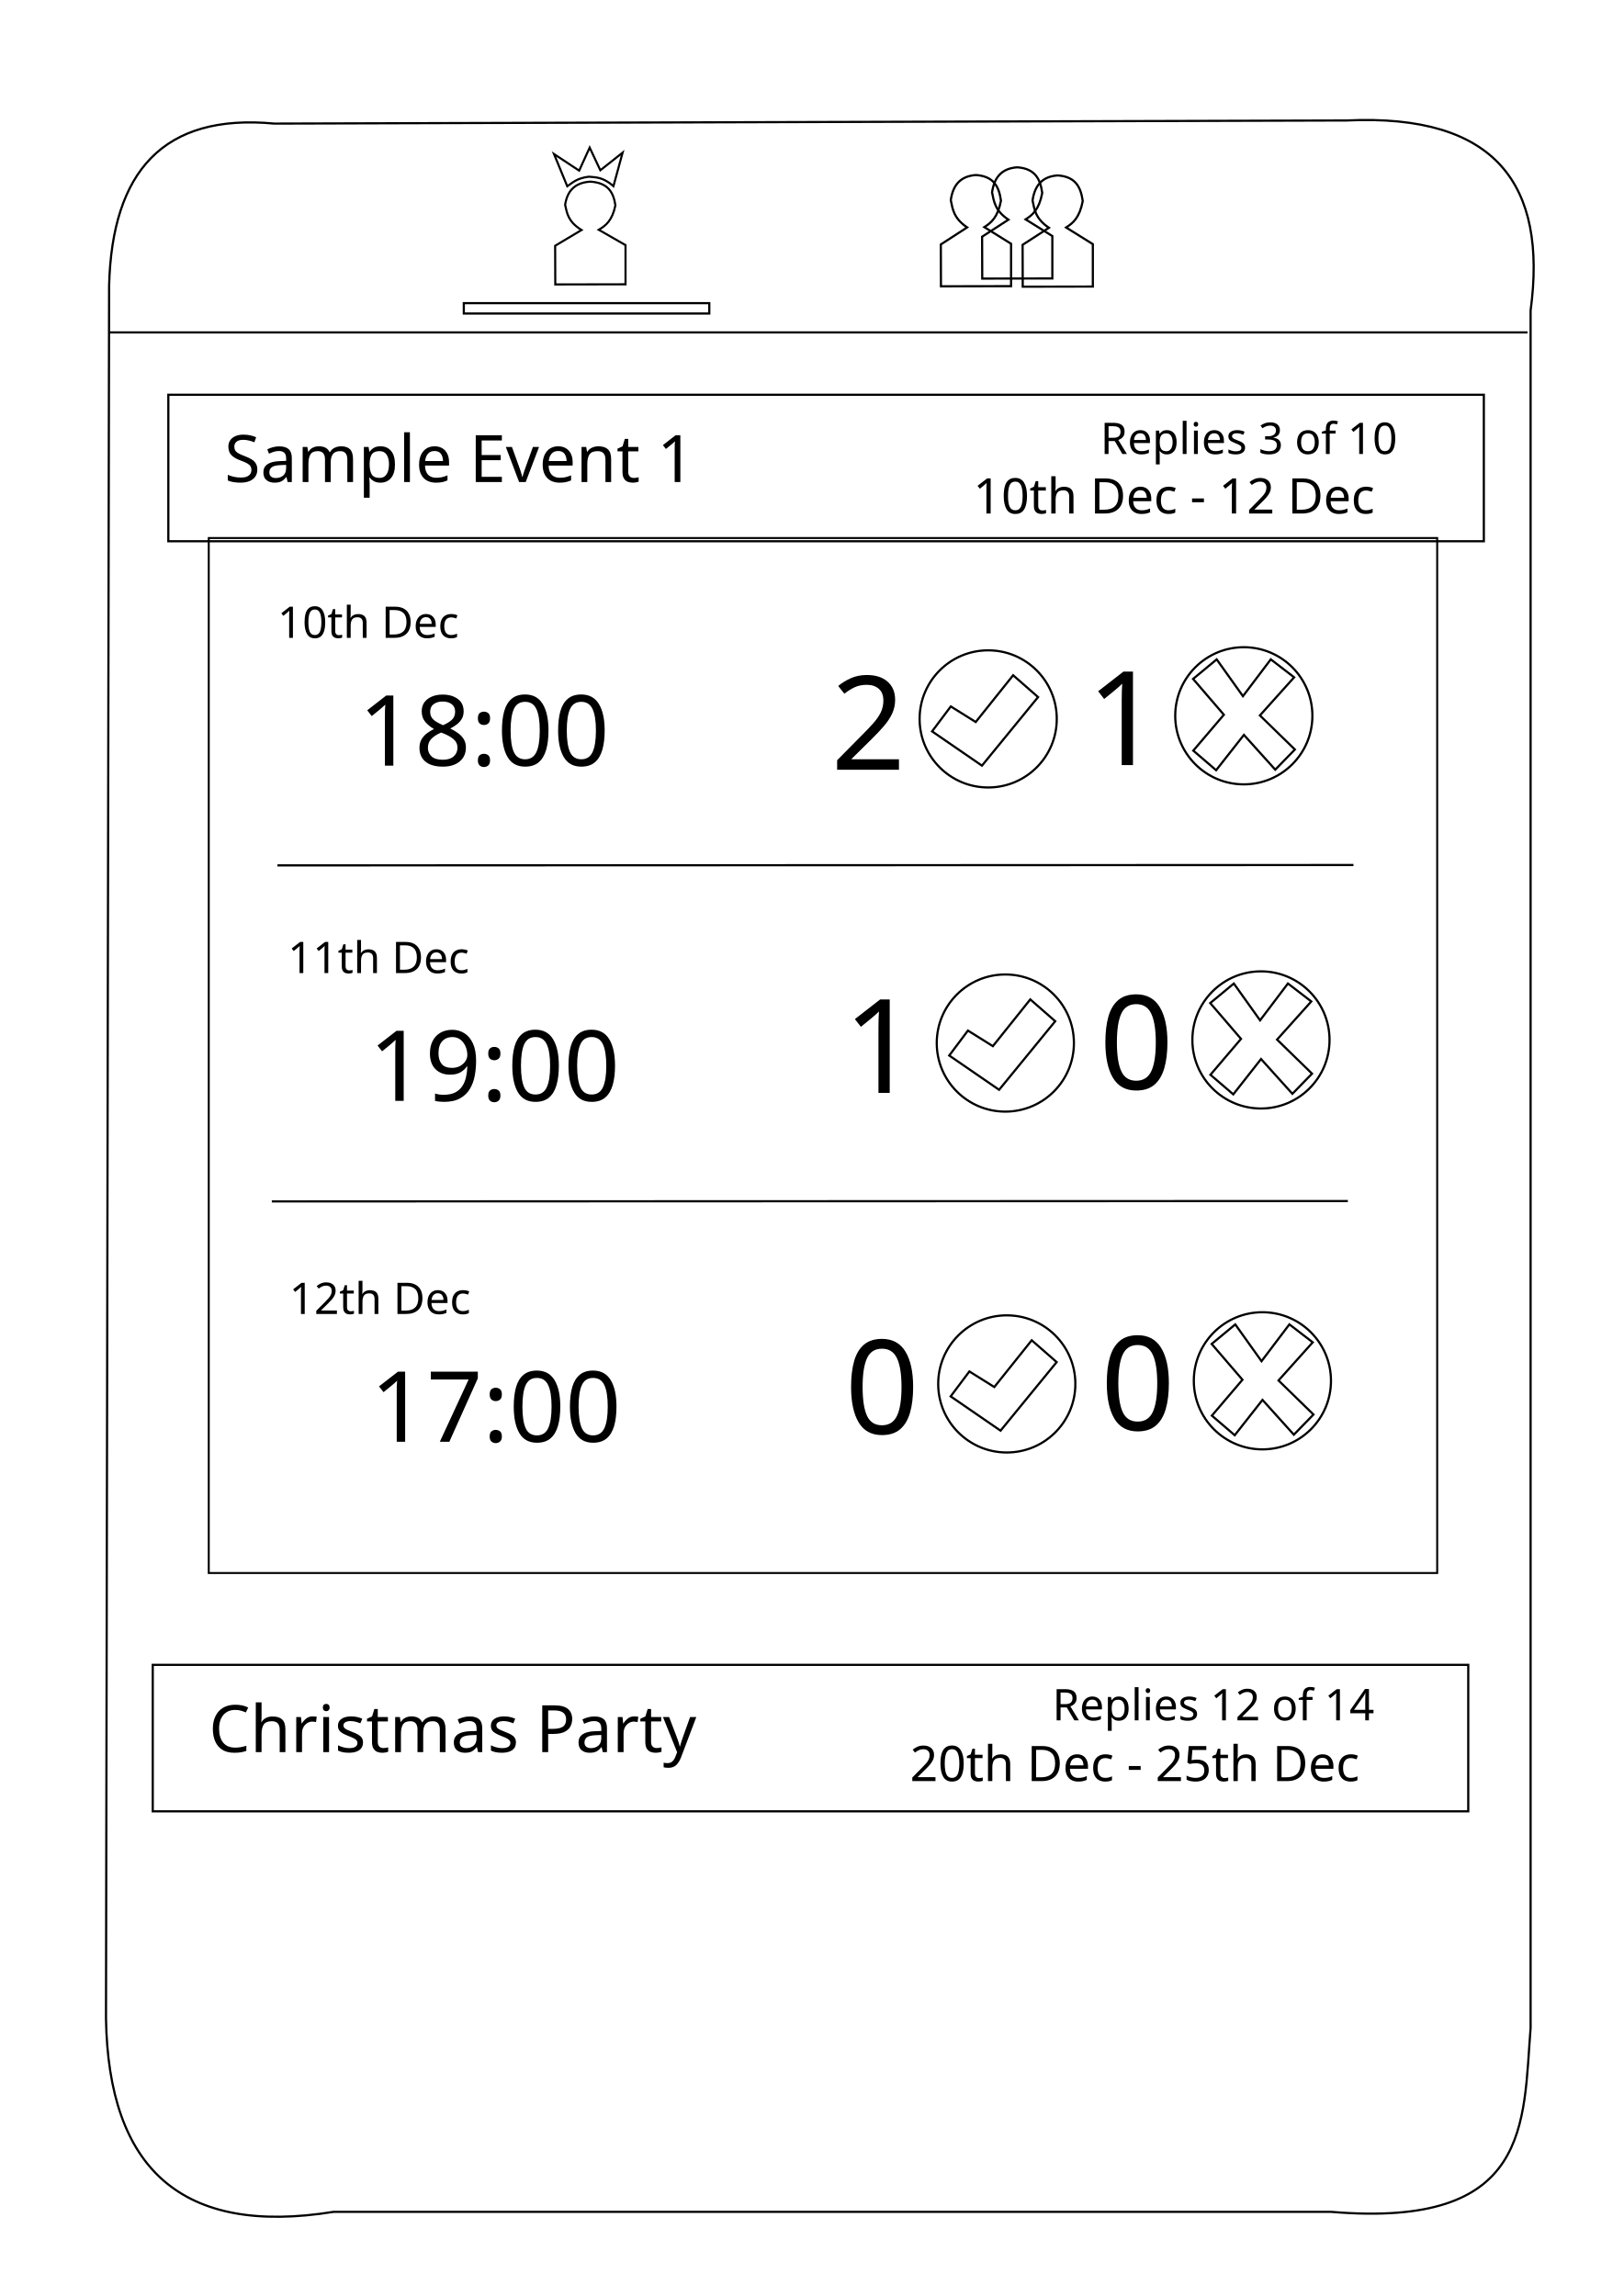
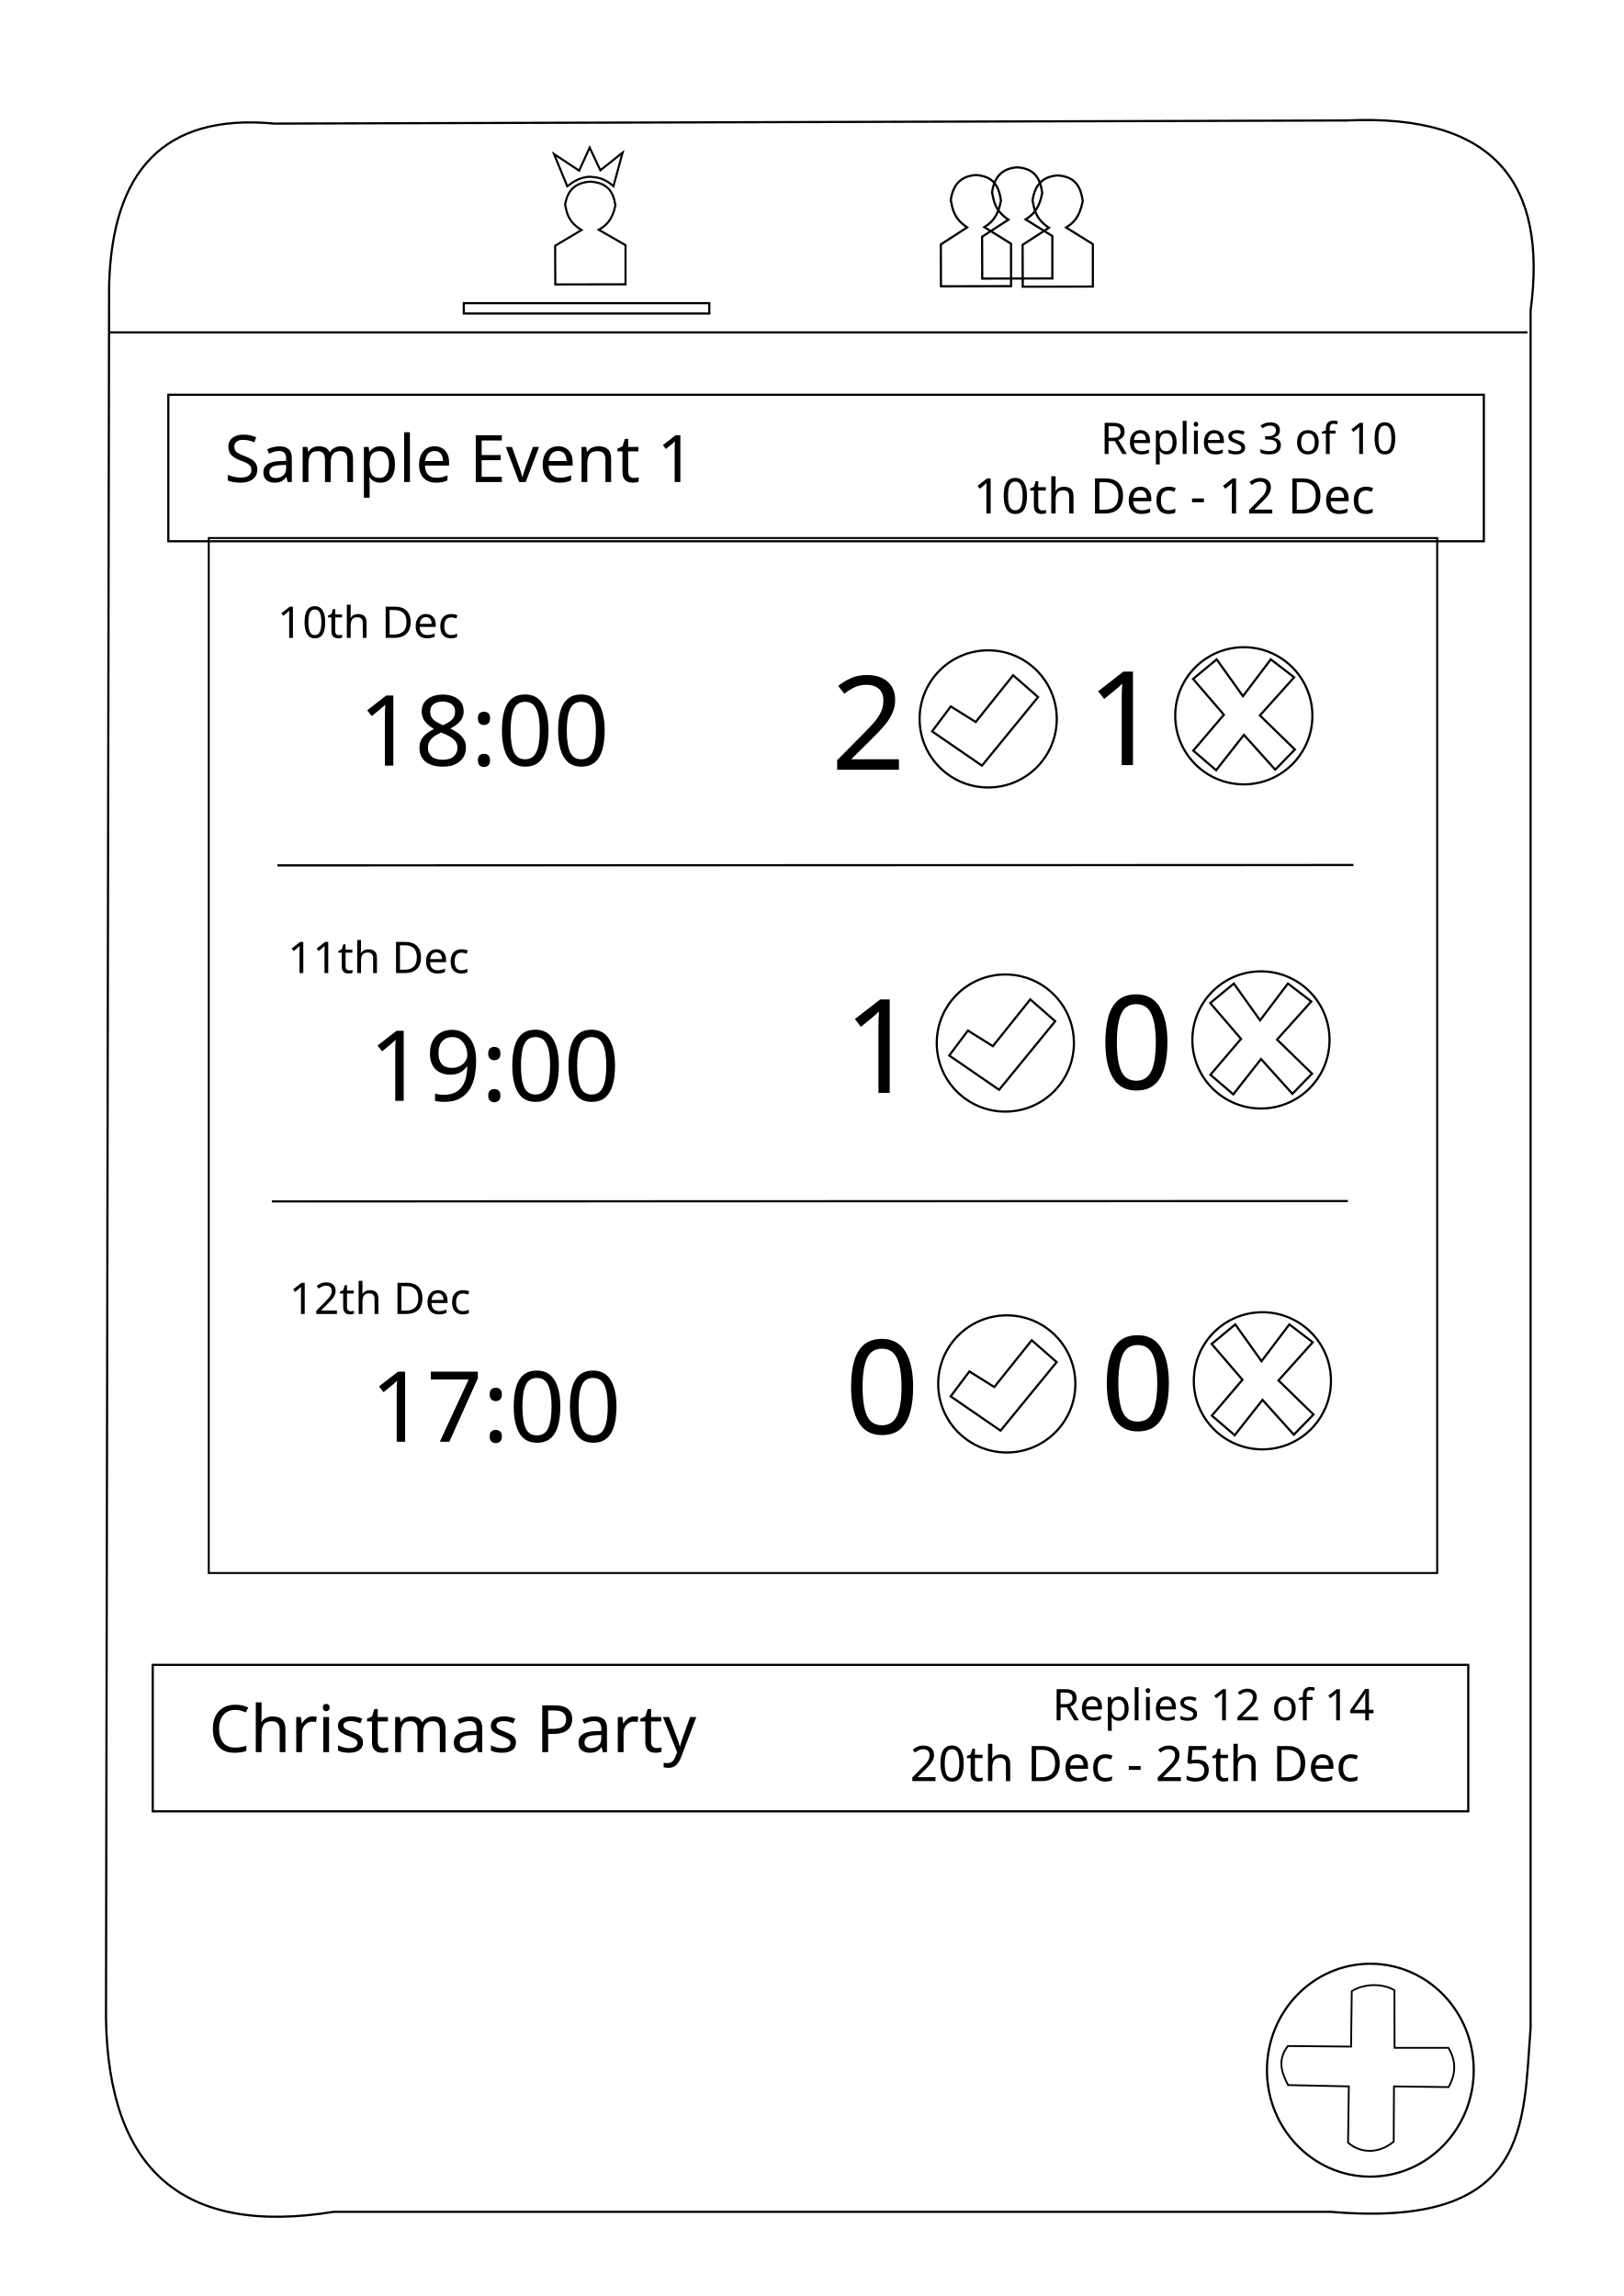
<svg xmlns="http://www.w3.org/2000/svg" width="210mm" height="297mm" viewBox="0 0 744.094 1052.362" id="svg2" version="1.1">
  <defs id="defs4" />
  <g id="layer1">
    <path style="fill:none;fill-rule:evenodd;stroke:#000000;stroke-width:1px;stroke-linecap:butt;stroke-linejoin:miter;stroke-opacity:1" d="M 125.714,56.648 C 74.872,51.867 51.33,78.586 50,130.934 l -1.429,794.286 c 1.139,68.751 34.581,99.815 104.286,88.571 l 457.143,0 c 91.929,7.752 87.952,-40.441 91.429,-84.286 l 0,-787.143 C 709.18,84.637 685.528,52.035 617.143,55.219 Z" id="path3336" />
    <path style="fill:none;fill-rule:evenodd;stroke:#000000;stroke-width:1px;stroke-linecap:butt;stroke-linejoin:miter;stroke-opacity:1" d="m 700,152.362 -650,0" id="path3340" />
    <rect style="fill:none;stroke:#000000" id="rect3346" width="602.857" height="67.143" x="77.143" y="180.934" />
    <rect style="fill:none;stroke:#000000;stroke-width:0.901" id="rect3348" width="562.956" height="474.385" x="95.665" y="246.598" />
    <path style="fill:none;fill-rule:evenodd;stroke:#000000;stroke-width:1px;stroke-linecap:butt;stroke-linejoin:miter;stroke-opacity:1" d="M 127.143,396.648 620.253,396.475" id="path3350" />
    <path style="fill:none;fill-rule:evenodd;stroke:#000000;stroke-width:1px;stroke-linecap:butt;stroke-linejoin:miter;stroke-opacity:1" d="m 124.569,550.666 493.11,-0.173" id="path3350-0" />
    <text xml:space="preserve" style="font-style:normal;font-weight:normal;font-size:30px;line-height:125%;font-family:sans-serif;letter-spacing:0px;word-spacing:0px;fill:#000000;fill-opacity:1;stroke:none;stroke-width:1px;stroke-linecap:butt;stroke-linejoin:miter;stroke-opacity:1" x="102.857" y="220.934" id="text3367">
      <tspan id="tspan3369" x="102.857" y="220.934">Sample Event 1</tspan>
    </text>
    <text xml:space="preserve" style="font-style:normal;font-weight:normal;font-size:20px;line-height:125%;font-family:sans-serif;letter-spacing:0px;word-spacing:0px;fill:#000000;fill-opacity:1;stroke:none;stroke-width:1px;stroke-linecap:butt;stroke-linejoin:miter;stroke-opacity:1" x="504.286" y="208.076" id="text3371">
      <tspan id="tspan3373" x="504.286" y="208.076">Replies 3 of 10</tspan>
    </text>
    <text xml:space="preserve" style="font-style:normal;font-weight:normal;font-size:20px;line-height:125%;font-family:sans-serif;letter-spacing:0px;word-spacing:0px;fill:#000000;fill-opacity:1;stroke:none;stroke-width:1px;stroke-linecap:butt;stroke-linejoin:miter;stroke-opacity:1" x="127.143" y="292.362" id="text3375">
      <tspan id="tspan3377" x="127.143" y="292.362">10th Dec</tspan>
    </text>
    <circle style="fill:none;stroke:#000000" id="path3383" cx="452.857" cy="329.505" r="31.429" />
    <circle style="fill:none;stroke:#000000" id="path3383-9" cx="570" cy="328.077" r="31.429" />
    <text xml:space="preserve" style="font-style:normal;font-weight:normal;font-size:45px;line-height:125%;font-family:sans-serif;letter-spacing:0px;word-spacing:0px;fill:#000000;fill-opacity:1;stroke:none;stroke-width:1px;stroke-linecap:butt;stroke-linejoin:miter;stroke-opacity:1" x="164.286" y="350.934" id="text3412">
      <tspan id="tspan3414" x="164.286" y="350.934">18:00</tspan>
    </text>
    <path style="fill:none;fill-rule:evenodd;stroke:#000000;stroke-width:1px;stroke-linecap:butt;stroke-linejoin:miter;stroke-opacity:1" d="m 435.714,323.791 -8.571,11.429 22.857,15.714 25.714,-31.429 -11.429,-10 -17.143,21.429 z" id="path3416" />
    <path style="fill:none;fill-rule:evenodd;stroke:#000000;stroke-width:1px;stroke-linecap:butt;stroke-linejoin:miter;stroke-opacity:1" d="m 557.571,302.226 -10.813,8.956 14.105,16.411 -14.018,16.452 10.471,8.98 12.728,-16.19 14.363,15.938 8.999,-9.239 -16.027,-15.614 15.682,-17.475 -10.699,-8.232 -12.762,16.88 z" id="path3420" />
    <circle style="fill:none;stroke:#000000" id="path3383-0" cx="460.714" cy="478.076" r="31.429" />
    <circle style="fill:none;stroke:#000000" id="path3383-9-6" cx="577.857" cy="476.648" r="31.429" />
    <path style="fill:none;fill-rule:evenodd;stroke:#000000;stroke-width:1px;stroke-linecap:butt;stroke-linejoin:miter;stroke-opacity:1" d="m 443.571,472.362 -8.571,11.429 22.857,15.714 25.714,-31.429 -11.429,-10 -17.143,21.429 z" id="path3416-1" />
    <path style="fill:none;fill-rule:evenodd;stroke:#000000;stroke-width:1px;stroke-linecap:butt;stroke-linejoin:miter;stroke-opacity:1" d="m 565.428,450.797 -10.813,8.956 14.105,16.411 -14.018,16.452 10.471,8.98 12.728,-16.19 14.363,15.938 8.999,-9.239 -16.027,-15.614 15.682,-17.475 -10.699,-8.232 -12.762,16.88 z" id="path3420-3" />
    <text xml:space="preserve" style="font-style:normal;font-weight:normal;font-size:20px;line-height:125%;font-family:sans-serif;letter-spacing:0px;word-spacing:0px;fill:#000000;fill-opacity:1;stroke:none;stroke-width:1px;stroke-linecap:butt;stroke-linejoin:miter;stroke-opacity:1" x="131.889" y="446.015" id="text3375-7">
      <tspan id="tspan3377-7" x="131.889" y="446.015">11th Dec</tspan>
    </text>
    <text xml:space="preserve" style="font-style:normal;font-weight:normal;font-size:45px;line-height:125%;font-family:sans-serif;letter-spacing:0px;word-spacing:0px;fill:#000000;fill-opacity:1;stroke:none;stroke-width:1px;stroke-linecap:butt;stroke-linejoin:miter;stroke-opacity:1" x="169.032" y="504.586" id="text3412-1">
      <tspan x="169.032" y="504.586" id="tspan3470">19:00</tspan>
    </text>
    <text xml:space="preserve" style="font-style:normal;font-weight:normal;font-size:60px;line-height:125%;font-family:sans-serif;letter-spacing:0px;word-spacing:0px;fill:#000000;fill-opacity:1;stroke:none;stroke-width:1px;stroke-linecap:butt;stroke-linejoin:miter;stroke-opacity:1" x="386.429" y="500.934" id="text3474">
      <tspan id="tspan3476" x="386.429" y="500.934">1</tspan>
    </text>
    <text xml:space="preserve" style="font-style:normal;font-weight:normal;font-size:60px;line-height:125%;font-family:sans-serif;letter-spacing:0px;word-spacing:0px;fill:#000000;fill-opacity:1;stroke:none;stroke-width:1px;stroke-linecap:butt;stroke-linejoin:miter;stroke-opacity:1" x="380.763" y="352.818" id="text3474-1">
      <tspan x="380.763" y="352.818" id="tspan3496">2</tspan>
    </text>
    <text xml:space="preserve" style="font-style:normal;font-weight:normal;font-size:60px;line-height:125%;font-family:sans-serif;letter-spacing:0px;word-spacing:0px;fill:#000000;fill-opacity:1;stroke:none;stroke-width:1px;stroke-linecap:butt;stroke-linejoin:miter;stroke-opacity:1" x="497.906" y="350.676" id="text3474-17">
      <tspan id="tspan3476-5" x="497.906" y="350.676">1</tspan>
    </text>
    <text xml:space="preserve" style="font-style:normal;font-weight:normal;font-size:60px;line-height:125%;font-family:sans-serif;letter-spacing:0px;word-spacing:0px;fill:#000000;fill-opacity:1;stroke:none;stroke-width:1px;stroke-linecap:butt;stroke-linejoin:miter;stroke-opacity:1" x="503.62" y="499.247" id="text3474-9">
      <tspan id="tspan3476-8" x="503.62" y="499.247">0</tspan>
    </text>
    <circle style="fill:none;stroke:#000000" id="path3383-0-8" cx="461.376" cy="634.312" r="31.429" />
    <circle style="fill:none;stroke:#000000" id="path3383-9-6-8" cx="578.519" cy="632.883" r="31.429" />
    <path style="fill:none;fill-rule:evenodd;stroke:#000000;stroke-width:1px;stroke-linecap:butt;stroke-linejoin:miter;stroke-opacity:1" d="m 444.234,628.598 -8.571,11.429 22.857,15.714 25.714,-31.429 -11.429,-10 -17.143,21.429 z" id="path3416-1-9" />
    <path style="fill:none;fill-rule:evenodd;stroke:#000000;stroke-width:1px;stroke-linecap:butt;stroke-linejoin:miter;stroke-opacity:1" d="m 566.09,607.033 -10.813,8.956 14.105,16.411 -14.018,16.452 10.471,8.98 12.728,-16.19 14.363,15.938 8.999,-9.239 -16.027,-15.614 15.682,-17.475 -10.699,-8.232 -12.762,16.88 z" id="path3420-3-6" />
    <text xml:space="preserve" style="font-style:normal;font-weight:normal;font-size:20px;line-height:125%;font-family:sans-serif;letter-spacing:0px;word-spacing:0px;fill:#000000;fill-opacity:1;stroke:none;stroke-width:1px;stroke-linecap:butt;stroke-linejoin:miter;stroke-opacity:1" x="132.552" y="602.25" id="text3375-7-1">
      <tspan id="tspan3377-7-0" x="132.552" y="602.25">12th Dec</tspan>
    </text>
    <text xml:space="preserve" style="font-style:normal;font-weight:normal;font-size:45px;line-height:125%;font-family:sans-serif;letter-spacing:0px;word-spacing:0px;fill:#000000;fill-opacity:1;stroke:none;stroke-width:1px;stroke-linecap:butt;stroke-linejoin:miter;stroke-opacity:1" x="169.694" y="660.822" id="text3412-1-7">
      <tspan x="169.694" y="660.822" id="tspan3470-0">17:00</tspan>
    </text>
    <text xml:space="preserve" style="font-style:normal;font-weight:normal;font-size:60px;line-height:125%;font-family:sans-serif;letter-spacing:0px;word-spacing:0px;fill:#000000;fill-opacity:1;stroke:none;stroke-width:1px;stroke-linecap:butt;stroke-linejoin:miter;stroke-opacity:1" x="387.091" y="657.169" id="text3474-18">
      <tspan x="387.091" y="657.169" id="tspan3568">0</tspan>
    </text>
    <text xml:space="preserve" style="font-style:normal;font-weight:normal;font-size:60px;line-height:125%;font-family:sans-serif;letter-spacing:0px;word-spacing:0px;fill:#000000;fill-opacity:1;stroke:none;stroke-width:1px;stroke-linecap:butt;stroke-linejoin:miter;stroke-opacity:1" x="504.282" y="655.483" id="text3474-9-4">
      <tspan id="tspan3476-8-9" x="504.282" y="655.483">0</tspan>
    </text>
    <rect style="fill:none;stroke:#000000" id="rect3346-8" width="602.857" height="67.143" x="70" y="763.076" />
    <text xml:space="preserve" style="font-style:normal;font-weight:normal;font-size:30px;line-height:125%;font-family:sans-serif;letter-spacing:0px;word-spacing:0px;fill:#000000;fill-opacity:1;stroke:none;stroke-width:1px;stroke-linecap:butt;stroke-linejoin:miter;stroke-opacity:1" x="95.714" y="803.076" id="text3367-8">
      <tspan id="tspan3369-9" x="95.714" y="803.076">Christmas Party</tspan>
    </text>
    <text xml:space="preserve" style="font-style:normal;font-weight:normal;font-size:20px;line-height:125%;font-family:sans-serif;letter-spacing:0px;word-spacing:0px;fill:#000000;fill-opacity:1;stroke:none;stroke-width:1px;stroke-linecap:butt;stroke-linejoin:miter;stroke-opacity:1" x="482.286" y="788.505" id="text3371-7">
      <tspan id="tspan3373-7" x="482.286" y="788.505">Replies 12 of 14</tspan>
    </text>
    <text xml:space="preserve" style="font-style:normal;font-weight:normal;font-size:22.5px;line-height:125%;font-family:sans-serif;letter-spacing:0px;word-spacing:0px;fill:#000000;fill-opacity:1;stroke:none;stroke-width:1px;stroke-linecap:butt;stroke-linejoin:miter;stroke-opacity:1;" x="470" y="226.648" id="text3599">
      <tspan id="tspan3601" x="470" y="226.648" />
    </text>
    <text xml:space="preserve" style="font-style:normal;font-weight:normal;font-size:22.5px;line-height:125%;font-family:sans-serif;letter-spacing:0px;word-spacing:0px;fill:#000000;fill-opacity:1;stroke:none;stroke-width:1px;stroke-linecap:butt;stroke-linejoin:miter;stroke-opacity:1" x="446" y="235.362" id="text3603">
      <tspan id="tspan3605" x="446" y="235.362">10th Dec - 12 Dec</tspan>
    </text>
    <text xml:space="preserve" style="font-style:normal;font-weight:normal;font-size:22.5px;line-height:125%;font-family:sans-serif;letter-spacing:0px;word-spacing:0px;fill:#000000;fill-opacity:1;stroke:none;stroke-width:1px;stroke-linecap:butt;stroke-linejoin:miter;stroke-opacity:1" x="417" y="816.362" id="text3607">
      <tspan id="tspan3609" x="417" y="816.362">20th Dec - 25th Dec</tspan>
    </text>
    <path style="fill:none;fill-rule:evenodd;stroke:#000000;stroke-width:0.962px;stroke-linecap:butt;stroke-linejoin:miter;stroke-opacity:1" d="m 254.47,130.369 -0.063,-17.724 12.086,-7.217 c -6.197,-3.849 -6.653,-7.698 -7.515,-11.547 0.942,-6.008 4.084,-10.144 11.522,-10.623 7.985,0.495 10.586,4.637 11.522,10.854 -1.463,7.086 -4.489,9.341 -7.64,11.2 l 12.274,7.043 0,17.955 z" id="path3613" />
    <path style="fill:none;fill-rule:evenodd;stroke:#000000;stroke-width:0.962px;stroke-linecap:butt;stroke-linejoin:miter;stroke-opacity:1" d="m 259.959,85.375 c 2.548,-1.717 4.34,-3.692 9.894,-4.388 3.328,0.3 6.494,0.169 11.272,4.33 l 4.196,-15.357 -10.207,8.083 -4.884,-10.392 -4.822,10.565 -11.522,-7.621 z" id="path3615" />
    <path style="fill:none;fill-rule:evenodd;stroke:#000000;stroke-width:1px;stroke-linecap:butt;stroke-linejoin:miter;stroke-opacity:1" d="m 431.214,131.223 -0.062,-19.188 12.062,-7.812 c -6.185,-4.167 -6.64,-8.333 -7.5,-12.5 0.94,-6.504 4.076,-10.981 11.5,-11.5 7.97,0.536 10.566,5.02 11.5,11.75 -1.46,7.671 -4.48,10.113 -7.625,12.125 l 12.25,7.625 0,19.438 z" id="path3613-1" />
    <path style="fill:none;fill-rule:evenodd;stroke:#000000;stroke-width:1px;stroke-linecap:butt;stroke-linejoin:miter;stroke-opacity:1" d="m 450.129,127.688 -0.062,-19.188 12.062,-7.812 c -6.185,-4.167 -6.64,-8.333 -7.5,-12.5 0.94,-6.504 4.076,-10.981 11.5,-11.5 7.97,0.536 10.566,5.02 11.5,11.75 -1.46,7.671 -4.48,10.113 -7.625,12.125 l 12.25,7.625 0,19.438 z" id="path3613-6" />
    <path style="fill:none;fill-rule:evenodd;stroke:#000000;stroke-width:1px;stroke-linecap:butt;stroke-linejoin:miter;stroke-opacity:1" d="m 468.691,131.4 -0.062,-19.188 12.062,-7.812 c -6.185,-4.167 -6.64,-8.333 -7.5,-12.5 0.94,-6.504 4.076,-10.981 11.5,-11.5 7.97,0.536 10.566,5.02 11.5,11.75 -1.46,7.671 -4.48,10.113 -7.625,12.125 l 12.25,7.625 0,19.438 z" id="path3613-3" />
    <rect style="fill:none;stroke:#000000" id="rect3644" width="112.5" height="4.75" x="212.55" y="138.948" />
+     <ellipse style="fill:none;stroke:#000000" id="path3396" cx="627.986" cy="948.861" rx="47.376" ry="48.79" />
+     <path style="fill:none;fill-rule:evenodd;stroke:#000000;stroke-width:0.823px;stroke-linecap:butt;stroke-linejoin:miter;stroke-opacity:1" d="m 619.472,912.648 c 5.882,-3.761 14.747,-3.491 19.557,-0.4 l 0.057,26.36 24.687,0 c 3.685,6.176 3.379,12.163 0.068,18.006 l -25.023,-0.325 -0.125,25.286 c -7.077,5.972 -15.492,5.241 -20.914,0.5 l 0.347,-25.786 -27.841,-0.6 c -2.972,-5.724 -5.012,-11.525 -0.096,-17.906 l 28.966,0.275 z" id="path3398" />
  </g>
</svg>
